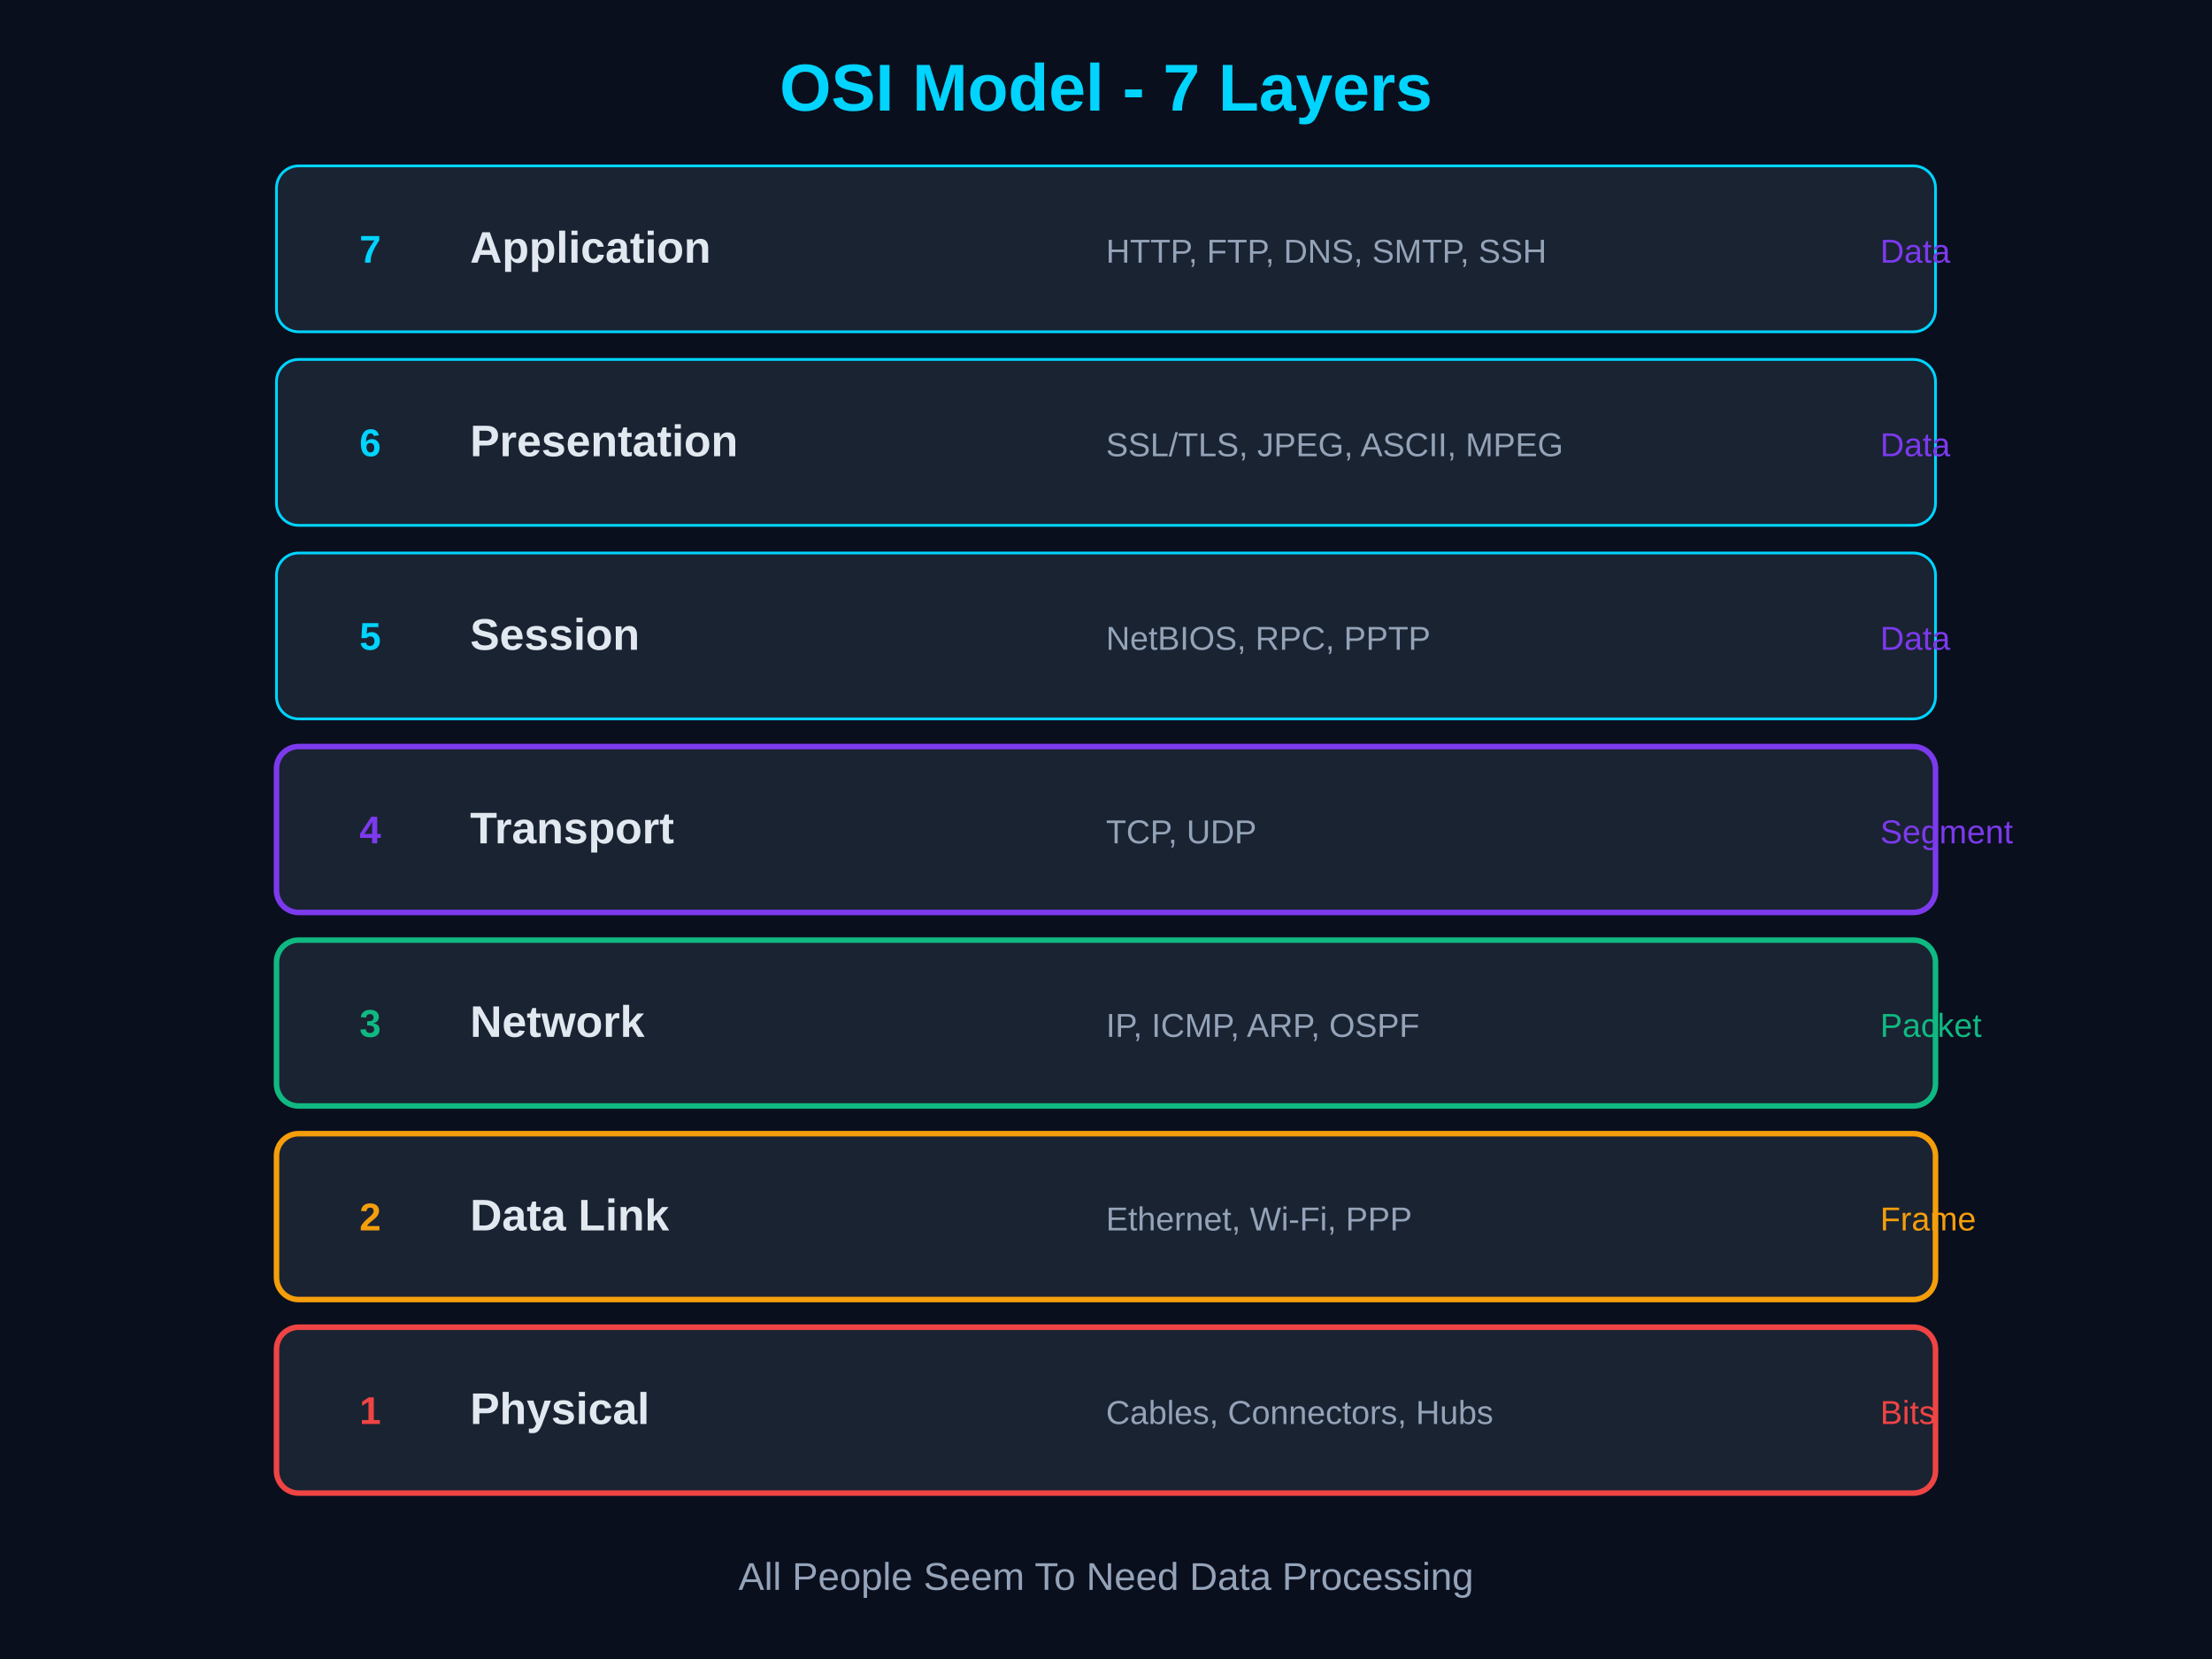
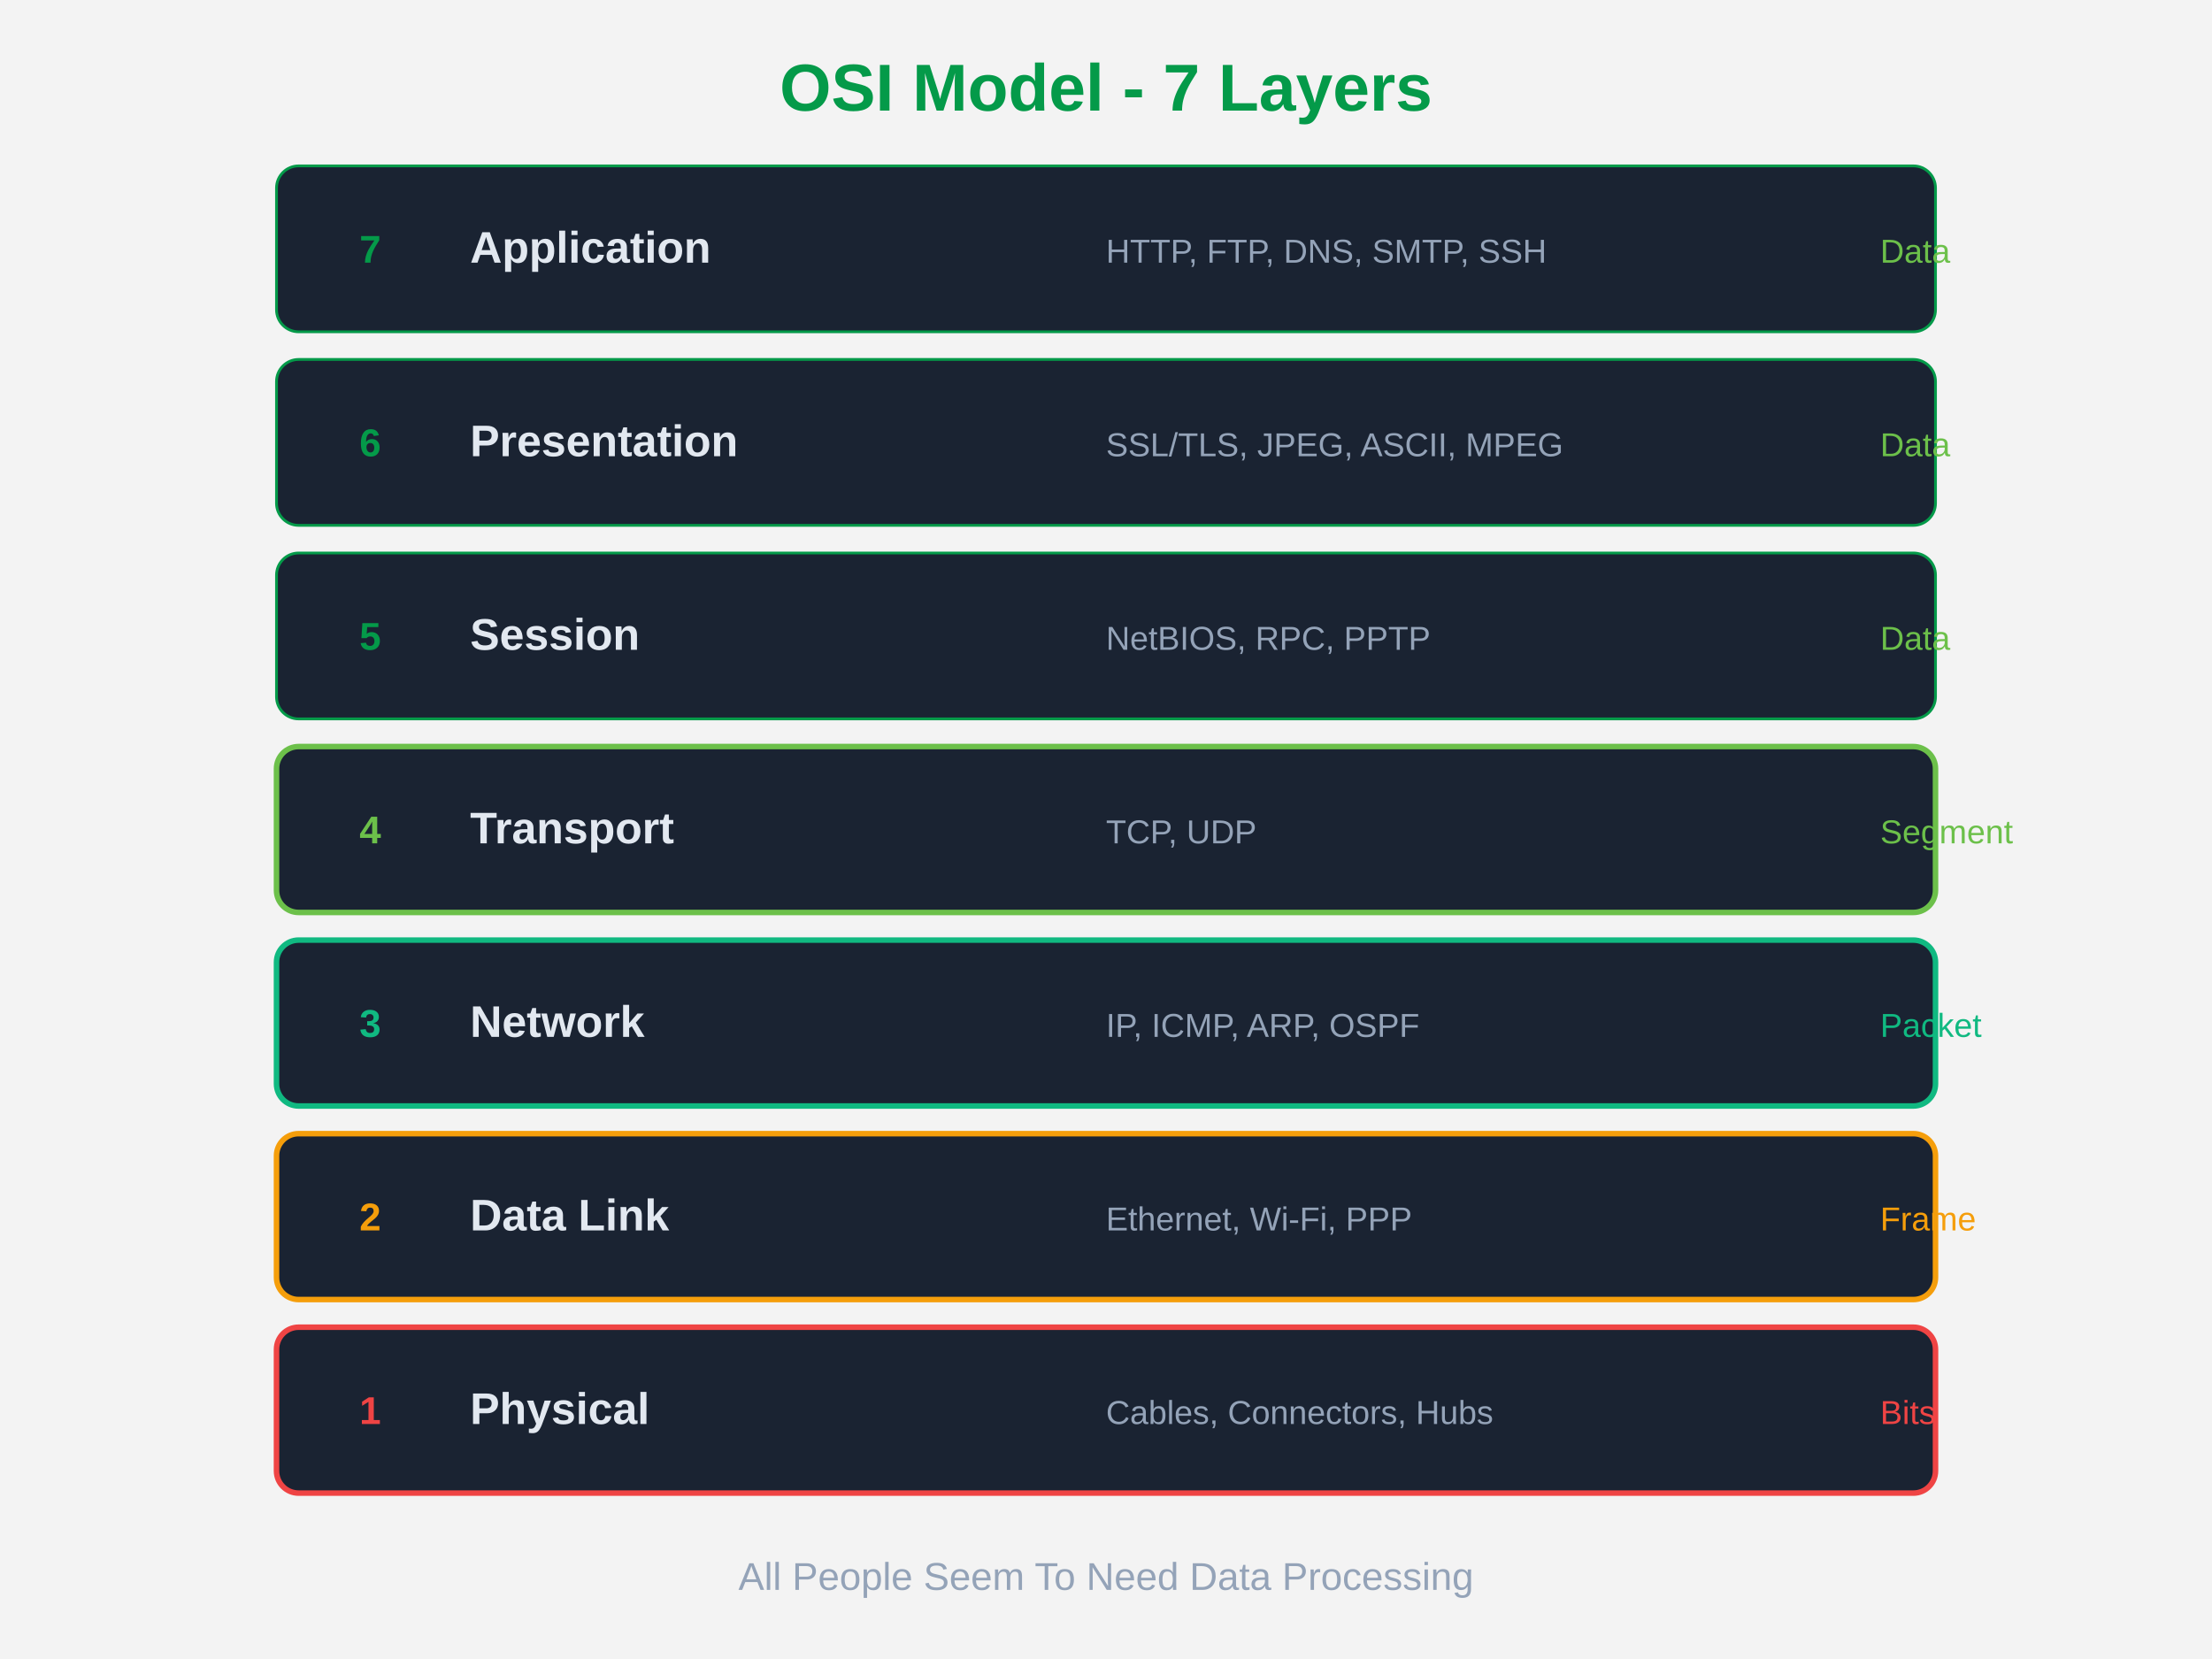
<svg xmlns="http://www.w3.org/2000/svg" viewBox="0 0 800 600">
  <defs>
    <linearGradient id="grad1" x1="0%" y1="0%" x2="100%" y2="0%">
-       <stop offset="0%" style="stop-color:#00d4ff;stop-opacity:1" />
-       <stop offset="100%" style="stop-color:#7c3aed;stop-opacity:1" />
+       <stop offset="0%" style="stop-color:#049a49;stop-opacity:1" />
+       <stop offset="100%" style="stop-color:#6cc04a;stop-opacity:1" />
    </linearGradient>
  </defs>
-   <rect width="800" height="600" fill="#0a0f1e" />
-   <text x="400" y="40" font-family="Arial" font-size="24" fill="#00d4ff" text-anchor="middle" font-weight="bold">OSI Model - 7 Layers</text>
-   <rect x="100" y="60" width="600" height="60" rx="8" fill="#1a2332" stroke="#00d4ff" stroke-width="1" />
-   <text x="130" y="95" font-family="Arial" font-size="14" fill="#00d4ff" font-weight="bold">7</text>
+   <rect width="800" height="600" fill="currentColor" opacity="0.05" />
+   <text x="400" y="40" font-family="Arial" font-size="24" fill="#049a49" text-anchor="middle" font-weight="bold">OSI Model - 7 Layers</text>
+   <rect x="100" y="60" width="600" height="60" rx="8" fill="#1a2332" stroke="#049a49" stroke-width="1" />
+   <text x="130" y="95" font-family="Arial" font-size="14" fill="#049a49" font-weight="bold">7</text>
  <text x="170" y="95" font-family="Arial" font-size="16" fill="#e2e8f0" font-weight="bold">Application</text>
  <text x="400" y="95" font-family="Arial" font-size="12" fill="#94a3b8">HTTP, FTP, DNS, SMTP, SSH</text>
-   <text x="680" y="95" font-family="Arial" font-size="12" fill="#7c3aed">Data</text>
-   <rect x="100" y="130" width="600" height="60" rx="8" fill="#1a2332" stroke="#00d4ff" stroke-width="1" />
-   <text x="130" y="165" font-family="Arial" font-size="14" fill="#00d4ff" font-weight="bold">6</text>
+   <text x="680" y="95" font-family="Arial" font-size="12" fill="#6cc04a">Data</text>
+   <rect x="100" y="130" width="600" height="60" rx="8" fill="#1a2332" stroke="#049a49" stroke-width="1" />
+   <text x="130" y="165" font-family="Arial" font-size="14" fill="#049a49" font-weight="bold">6</text>
  <text x="170" y="165" font-family="Arial" font-size="16" fill="#e2e8f0" font-weight="bold">Presentation</text>
  <text x="400" y="165" font-family="Arial" font-size="12" fill="#94a3b8">SSL/TLS, JPEG, ASCII, MPEG</text>
-   <text x="680" y="165" font-family="Arial" font-size="12" fill="#7c3aed">Data</text>
-   <rect x="100" y="200" width="600" height="60" rx="8" fill="#1a2332" stroke="#00d4ff" stroke-width="1" />
-   <text x="130" y="235" font-family="Arial" font-size="14" fill="#00d4ff" font-weight="bold">5</text>
+   <text x="680" y="165" font-family="Arial" font-size="12" fill="#6cc04a">Data</text>
+   <rect x="100" y="200" width="600" height="60" rx="8" fill="#1a2332" stroke="#049a49" stroke-width="1" />
+   <text x="130" y="235" font-family="Arial" font-size="14" fill="#049a49" font-weight="bold">5</text>
  <text x="170" y="235" font-family="Arial" font-size="16" fill="#e2e8f0" font-weight="bold">Session</text>
  <text x="400" y="235" font-family="Arial" font-size="12" fill="#94a3b8">NetBIOS, RPC, PPTP</text>
-   <text x="680" y="235" font-family="Arial" font-size="12" fill="#7c3aed">Data</text>
-   <rect x="100" y="270" width="600" height="60" rx="8" fill="#1a2332" stroke="#7c3aed" stroke-width="2" />
-   <text x="130" y="305" font-family="Arial" font-size="14" fill="#7c3aed" font-weight="bold">4</text>
+   <text x="680" y="235" font-family="Arial" font-size="12" fill="#6cc04a">Data</text>
+   <rect x="100" y="270" width="600" height="60" rx="8" fill="#1a2332" stroke="#6cc04a" stroke-width="2" />
+   <text x="130" y="305" font-family="Arial" font-size="14" fill="#6cc04a" font-weight="bold">4</text>
  <text x="170" y="305" font-family="Arial" font-size="16" fill="#e2e8f0" font-weight="bold">Transport</text>
  <text x="400" y="305" font-family="Arial" font-size="12" fill="#94a3b8">TCP, UDP</text>
-   <text x="680" y="305" font-family="Arial" font-size="12" fill="#7c3aed">Segment</text>
+   <text x="680" y="305" font-family="Arial" font-size="12" fill="#6cc04a">Segment</text>
  <rect x="100" y="340" width="600" height="60" rx="8" fill="#1a2332" stroke="#10b981" stroke-width="2" />
  <text x="130" y="375" font-family="Arial" font-size="14" fill="#10b981" font-weight="bold">3</text>
  <text x="170" y="375" font-family="Arial" font-size="16" fill="#e2e8f0" font-weight="bold">Network</text>
  <text x="400" y="375" font-family="Arial" font-size="12" fill="#94a3b8">IP, ICMP, ARP, OSPF</text>
  <text x="680" y="375" font-family="Arial" font-size="12" fill="#10b981">Packet</text>
  <rect x="100" y="410" width="600" height="60" rx="8" fill="#1a2332" stroke="#f59e0b" stroke-width="2" />
  <text x="130" y="445" font-family="Arial" font-size="14" fill="#f59e0b" font-weight="bold">2</text>
  <text x="170" y="445" font-family="Arial" font-size="16" fill="#e2e8f0" font-weight="bold">Data Link</text>
  <text x="400" y="445" font-family="Arial" font-size="12" fill="#94a3b8">Ethernet, Wi-Fi, PPP</text>
  <text x="680" y="445" font-family="Arial" font-size="12" fill="#f59e0b">Frame</text>
  <rect x="100" y="480" width="600" height="60" rx="8" fill="#1a2332" stroke="#ef4444" stroke-width="2" />
  <text x="130" y="515" font-family="Arial" font-size="14" fill="#ef4444" font-weight="bold">1</text>
  <text x="170" y="515" font-family="Arial" font-size="16" fill="#e2e8f0" font-weight="bold">Physical</text>
  <text x="400" y="515" font-family="Arial" font-size="12" fill="#94a3b8">Cables, Connectors, Hubs</text>
  <text x="680" y="515" font-family="Arial" font-size="12" fill="#ef4444">Bits</text>
  <text x="400" y="575" font-family="Arial" font-size="14" fill="#94a3b8" text-anchor="middle">All People Seem To Need Data Processing</text>
</svg>
